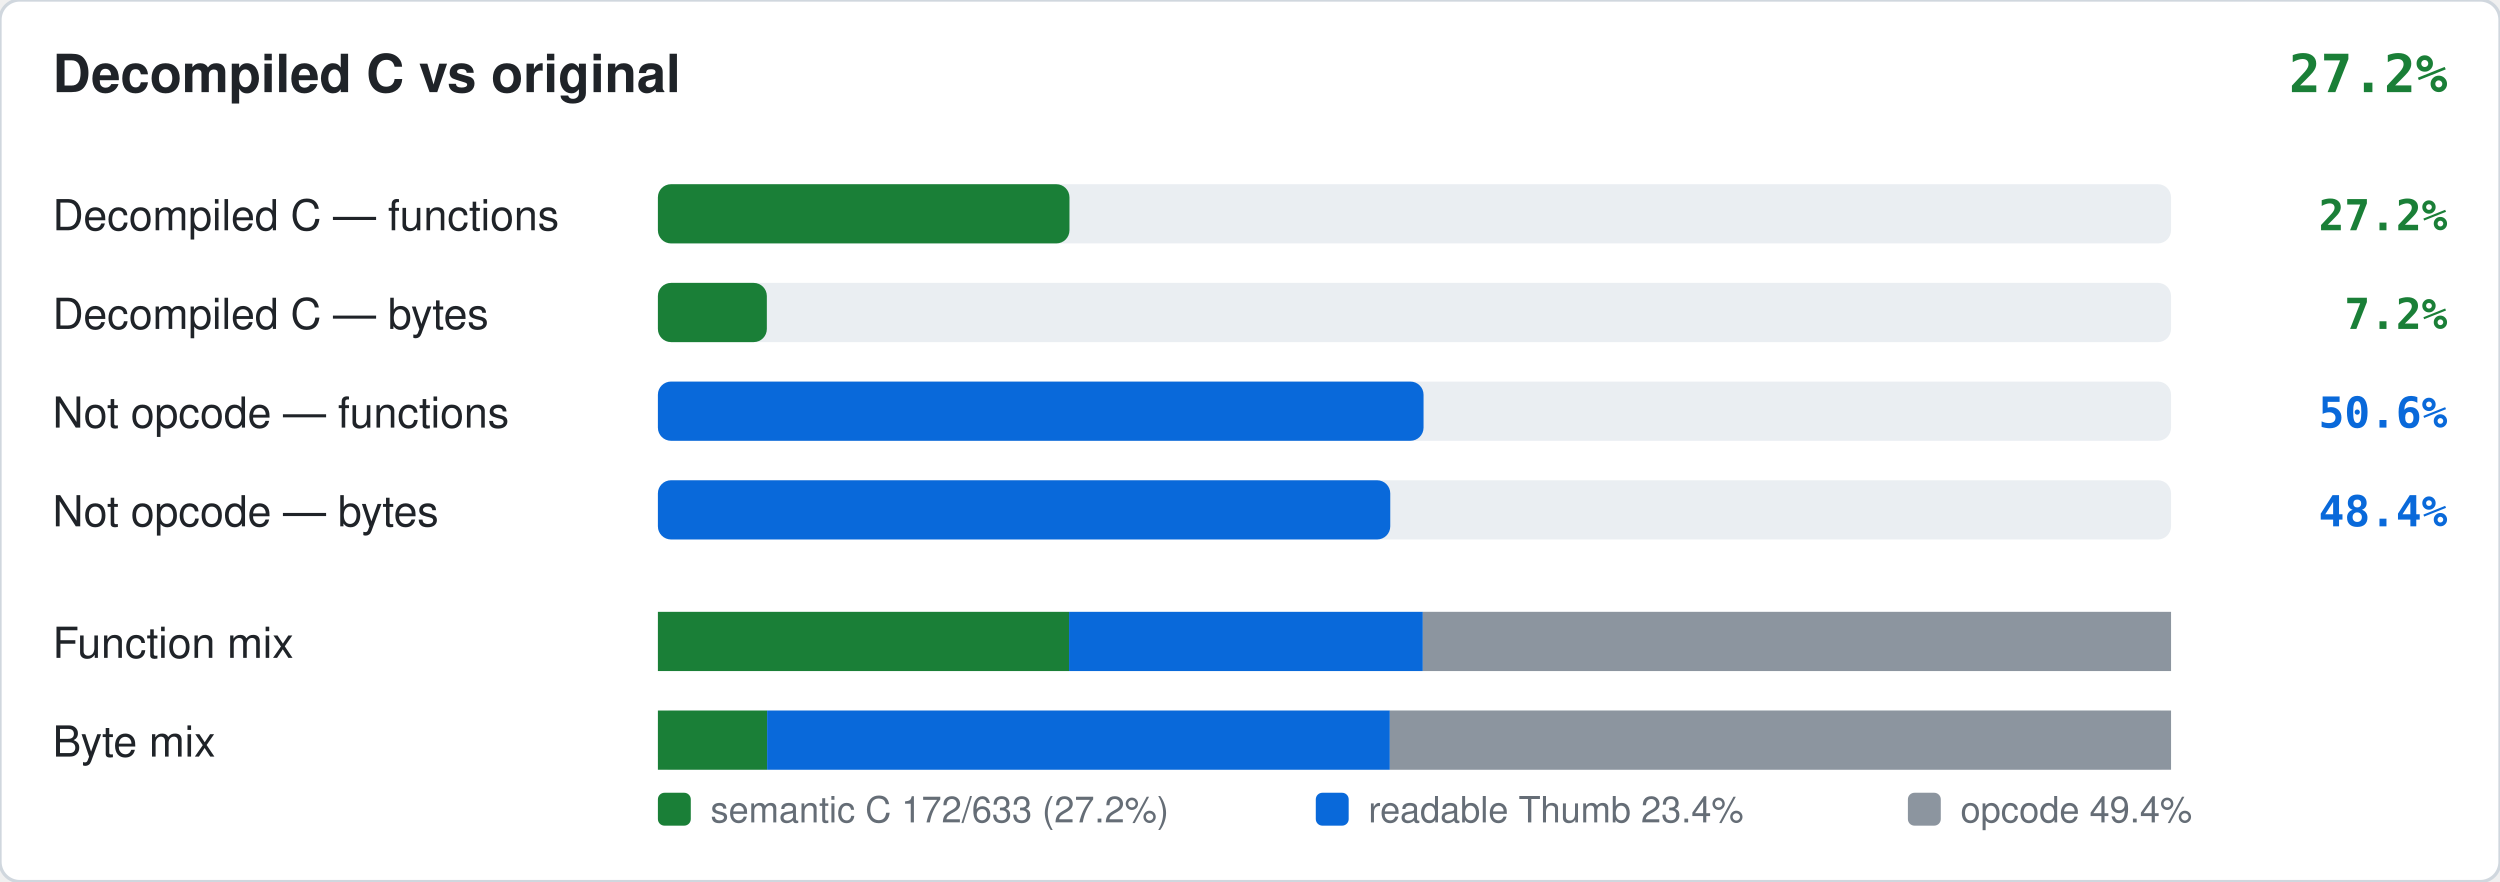
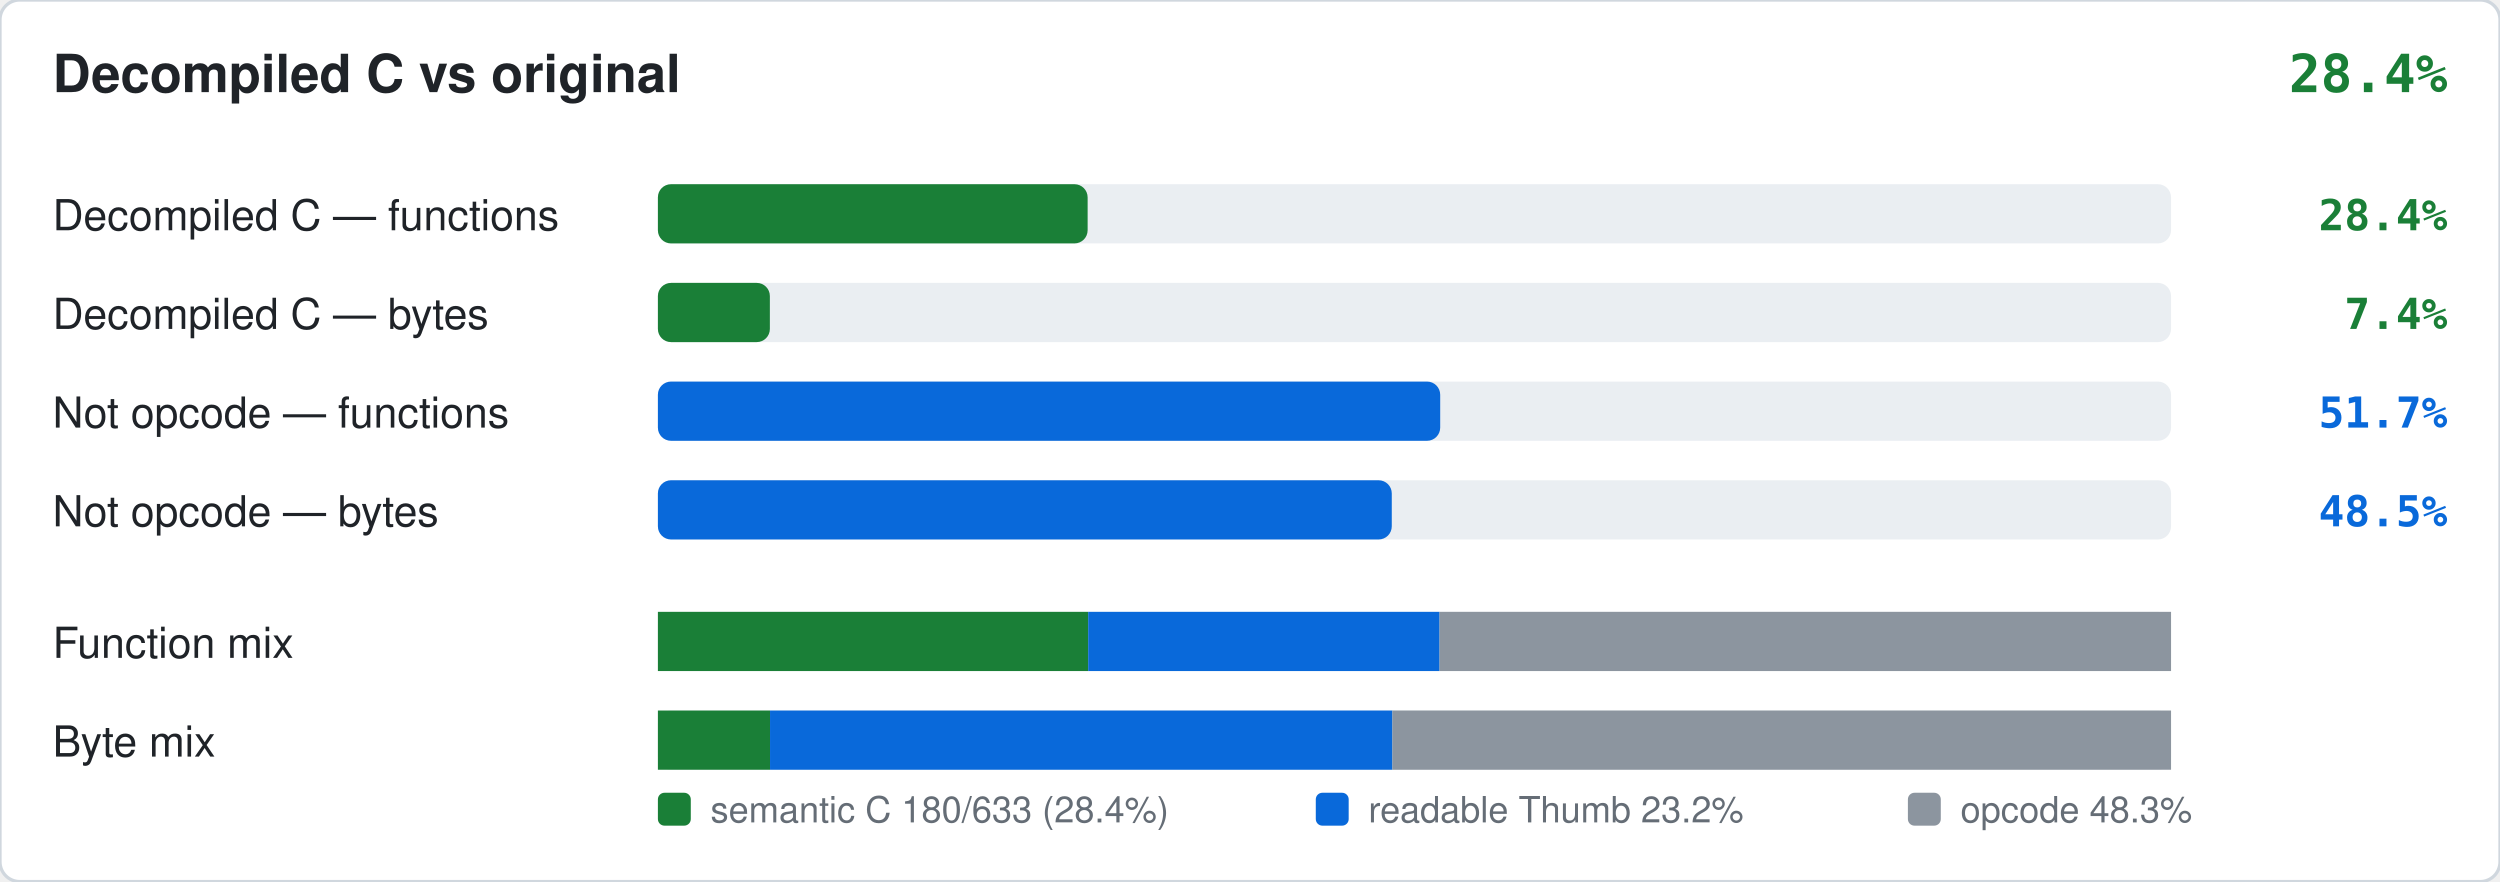
- <svg xmlns="http://www.w3.org/2000/svg" width="760" height="268" viewBox="0 0 760 268" role="img" aria-label="Decompiled C 27.2% functions, 7.2% bytes (172/633, 6,516/90,272)">
+ <svg xmlns="http://www.w3.org/2000/svg" width="760" height="268" viewBox="0 0 760 268" role="img" aria-label="Decompiled C 28.4% functions, 7.4% bytes (180/633, 6,690/90,272)">
  <rect width="760" height="268" rx="6" fill="#ffffff" stroke="#d0d7de" />
  <text x="16" y="28" font-family="-apple-system,BlinkMacSystemFont,Segoe UI,Helvetica,Arial,sans-serif" font-size="16" font-weight="600" fill="#1f2328">Decompiled C vs original</text>
-   <text x="744" y="28" text-anchor="end" font-family="ui-monospace,SFMono-Regular,Menlo,Consolas,monospace" font-size="16" font-weight="700" fill="#1a7f37">27.2%</text>
+   <text x="744" y="28" text-anchor="end" font-family="ui-monospace,SFMono-Regular,Menlo,Consolas,monospace" font-size="16" font-weight="700" fill="#1a7f37">28.4%</text>
  <text x="16" y="70" font-family="-apple-system,BlinkMacSystemFont,Segoe UI,Helvetica,Arial,sans-serif" font-size="13" fill="#1f2328">Decompiled C — functions</text>
  <rect x="200.00" y="56.00" width="460.00" height="18.00" rx="4" fill="#eaeef2" />
-   <rect x="200.00" y="56.00" width="125.12" height="18.00" rx="4" fill="#1a7f37" />
-   <text x="744" y="70" text-anchor="end" font-family="ui-monospace,SFMono-Regular,Menlo,Consolas,monospace" font-size="13" font-weight="700" fill="#1a7f37">27.2%</text>
+   <rect x="200.00" y="56.00" width="130.64" height="18.00" rx="4" fill="#1a7f37" />
+   <text x="744" y="70" text-anchor="end" font-family="ui-monospace,SFMono-Regular,Menlo,Consolas,monospace" font-size="13" font-weight="700" fill="#1a7f37">28.4%</text>
  <text x="16" y="100" font-family="-apple-system,BlinkMacSystemFont,Segoe UI,Helvetica,Arial,sans-serif" font-size="13" fill="#1f2328">Decompiled C — bytes</text>
  <rect x="200.00" y="86.00" width="460.00" height="18.00" rx="4" fill="#eaeef2" />
-   <rect x="200.00" y="86.00" width="33.12" height="18.00" rx="4" fill="#1a7f37" />
-   <text x="744" y="100" text-anchor="end" font-family="ui-monospace,SFMono-Regular,Menlo,Consolas,monospace" font-size="13" font-weight="700" fill="#1a7f37">7.2%</text>
+   <rect x="200.00" y="86.00" width="34.04" height="18.00" rx="4" fill="#1a7f37" />
+   <text x="744" y="100" text-anchor="end" font-family="ui-monospace,SFMono-Regular,Menlo,Consolas,monospace" font-size="13" font-weight="700" fill="#1a7f37">7.4%</text>
  <text x="16" y="130" font-family="-apple-system,BlinkMacSystemFont,Segoe UI,Helvetica,Arial,sans-serif" font-size="13" fill="#1f2328">Not opcode — functions</text>
  <rect x="200.00" y="116.00" width="460.00" height="18.00" rx="4" fill="#eaeef2" />
-   <rect x="200.00" y="116.00" width="232.76" height="18.00" rx="4" fill="#0969da" />
-   <text x="744" y="130" text-anchor="end" font-family="ui-monospace,SFMono-Regular,Menlo,Consolas,monospace" font-size="13" font-weight="700" fill="#0969da">50.6%</text>
+   <rect x="200.00" y="116.00" width="237.82" height="18.00" rx="4" fill="#0969da" />
+   <text x="744" y="130" text-anchor="end" font-family="ui-monospace,SFMono-Regular,Menlo,Consolas,monospace" font-size="13" font-weight="700" fill="#0969da">51.7%</text>
  <text x="16" y="160" font-family="-apple-system,BlinkMacSystemFont,Segoe UI,Helvetica,Arial,sans-serif" font-size="13" fill="#1f2328">Not opcode — bytes</text>
  <rect x="200.00" y="146.00" width="460.00" height="18.00" rx="4" fill="#eaeef2" />
-   <rect x="200.00" y="146.00" width="222.64" height="18.00" rx="4" fill="#0969da" />
-   <text x="744" y="160" text-anchor="end" font-family="ui-monospace,SFMono-Regular,Menlo,Consolas,monospace" font-size="13" font-weight="700" fill="#0969da">48.4%</text>
+   <rect x="200.00" y="146.00" width="223.10" height="18.00" rx="4" fill="#0969da" />
+   <text x="744" y="160" text-anchor="end" font-family="ui-monospace,SFMono-Regular,Menlo,Consolas,monospace" font-size="13" font-weight="700" fill="#0969da">48.5%</text>
  <text x="16" y="200" font-family="-apple-system,BlinkMacSystemFont,Segoe UI,Helvetica,Arial,sans-serif" font-size="13" fill="#1f2328">Function mix</text>
  <rect x="200.00" y="186.00" width="460.00" height="18.00" rx="4" fill="#eaeef2" />
-   <rect x="200.00" y="186.00" width="124.99" height="18.00" fill="#1a7f37" />
-   <rect x="324.99" y="186.00" width="107.55" height="18.00" fill="#0969da" />
-   <rect x="432.54" y="186.00" width="227.46" height="18.00" fill="#8c959f" />
+   <rect x="200.00" y="186.00" width="130.81" height="18.00" fill="#1a7f37" />
+   <rect x="330.81" y="186.00" width="106.82" height="18.00" fill="#0969da" />
+   <rect x="437.63" y="186.00" width="222.37" height="18.00" fill="#8c959f" />
  <text x="16" y="230" font-family="-apple-system,BlinkMacSystemFont,Segoe UI,Helvetica,Arial,sans-serif" font-size="13" fill="#1f2328">Byte mix</text>
  <rect x="200.00" y="216.00" width="460.00" height="18.00" rx="4" fill="#eaeef2" />
-   <rect x="200.00" y="216.00" width="33.20" height="18.00" fill="#1a7f37" />
-   <rect x="233.20" y="216.00" width="189.31" height="18.00" fill="#0969da" />
-   <rect x="422.51" y="216.00" width="237.49" height="18.00" fill="#8c959f" />
+   <rect x="200.00" y="216.00" width="34.09" height="18.00" fill="#1a7f37" />
+   <rect x="234.09" y="216.00" width="189.20" height="18.00" fill="#0969da" />
+   <rect x="423.29" y="216.00" width="236.71" height="18.00" fill="#8c959f" />
  <rect x="200" y="241" width="10" height="10" rx="2" fill="#1a7f37" />
-   <text x="216" y="250" font-family="-apple-system,BlinkMacSystemFont,Segoe UI,Helvetica,Arial,sans-serif" font-size="11" fill="#656d76">semantic C 172/633 (27.2%)</text>
+   <text x="216" y="250" font-family="-apple-system,BlinkMacSystemFont,Segoe UI,Helvetica,Arial,sans-serif" font-size="11" fill="#656d76">semantic C 180/633 (28.4%)</text>
  <rect x="400" y="241" width="10" height="10" rx="2" fill="#0969da" />
-   <text x="416" y="250" font-family="-apple-system,BlinkMacSystemFont,Segoe UI,Helvetica,Arial,sans-serif" font-size="11" fill="#656d76">readable Thumb 23.4%</text>
+   <text x="416" y="250" font-family="-apple-system,BlinkMacSystemFont,Segoe UI,Helvetica,Arial,sans-serif" font-size="11" fill="#656d76">readable Thumb 23.2%</text>
  <rect x="580" y="241" width="10" height="10" rx="2" fill="#8c959f" />
-   <text x="596" y="250" font-family="-apple-system,BlinkMacSystemFont,Segoe UI,Helvetica,Arial,sans-serif" font-size="11" fill="#656d76">opcode 49.4%</text>
+   <text x="596" y="250" font-family="-apple-system,BlinkMacSystemFont,Segoe UI,Helvetica,Arial,sans-serif" font-size="11" fill="#656d76">opcode 48.3%</text>
</svg>
